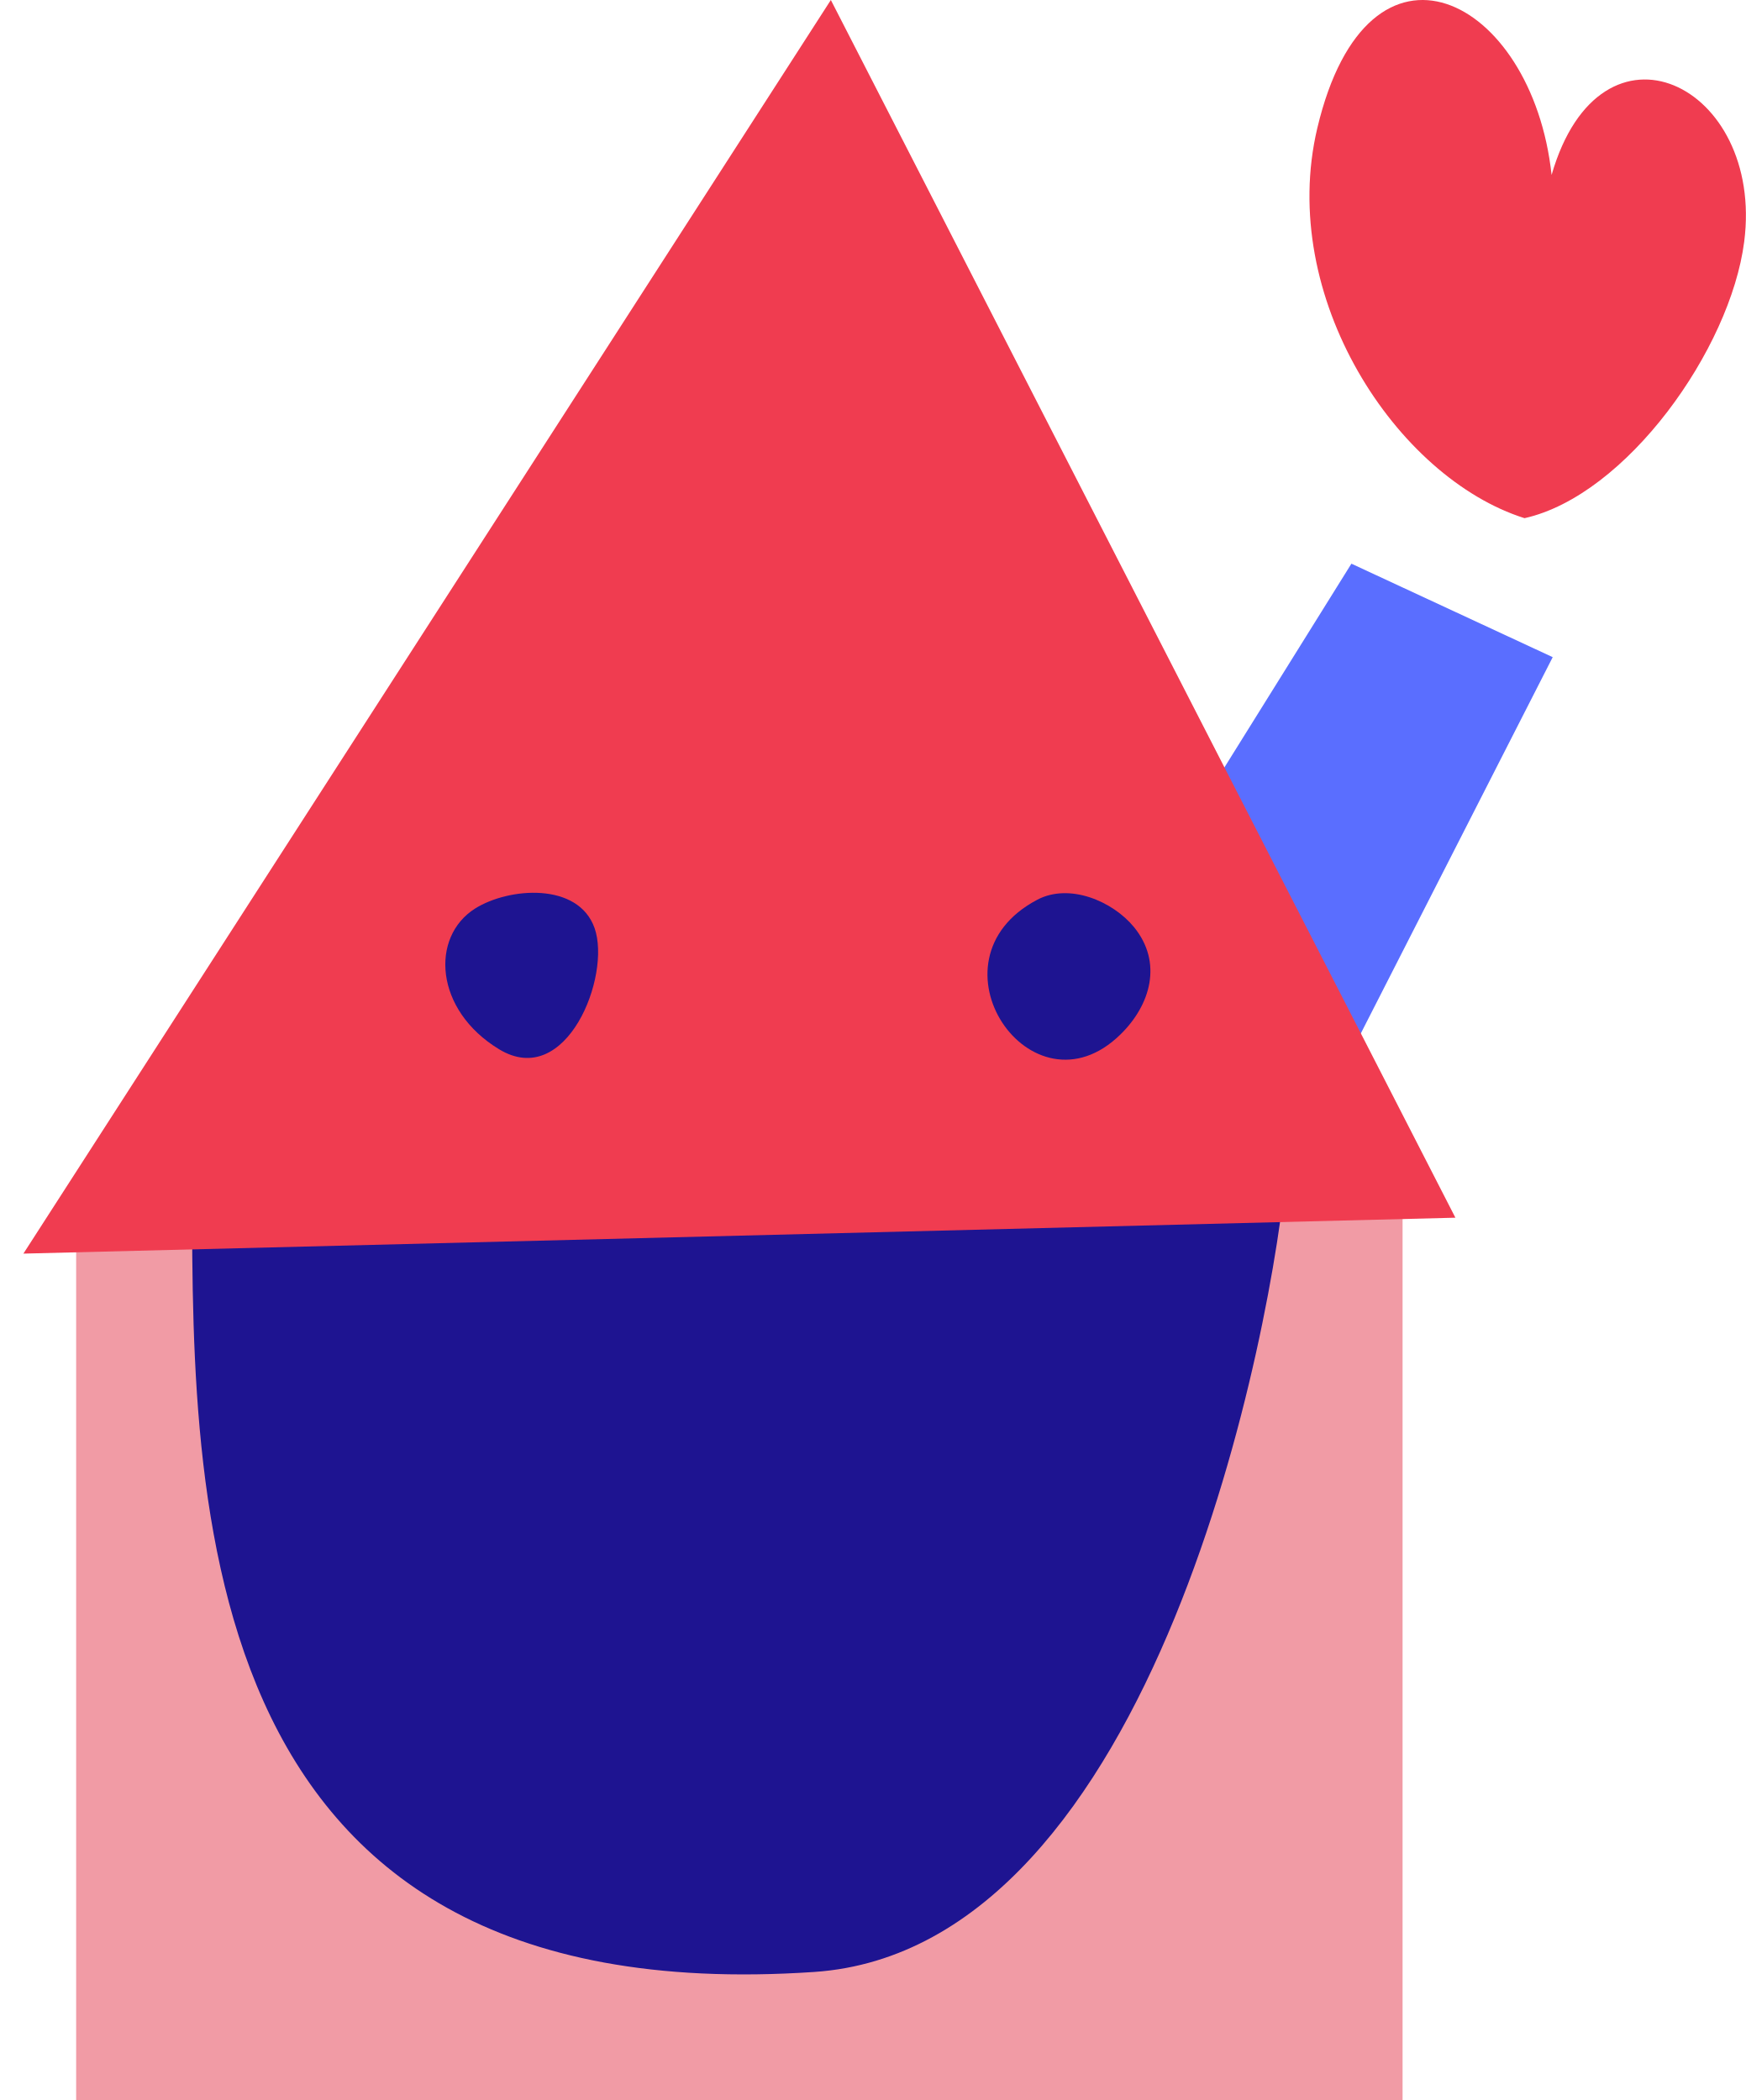
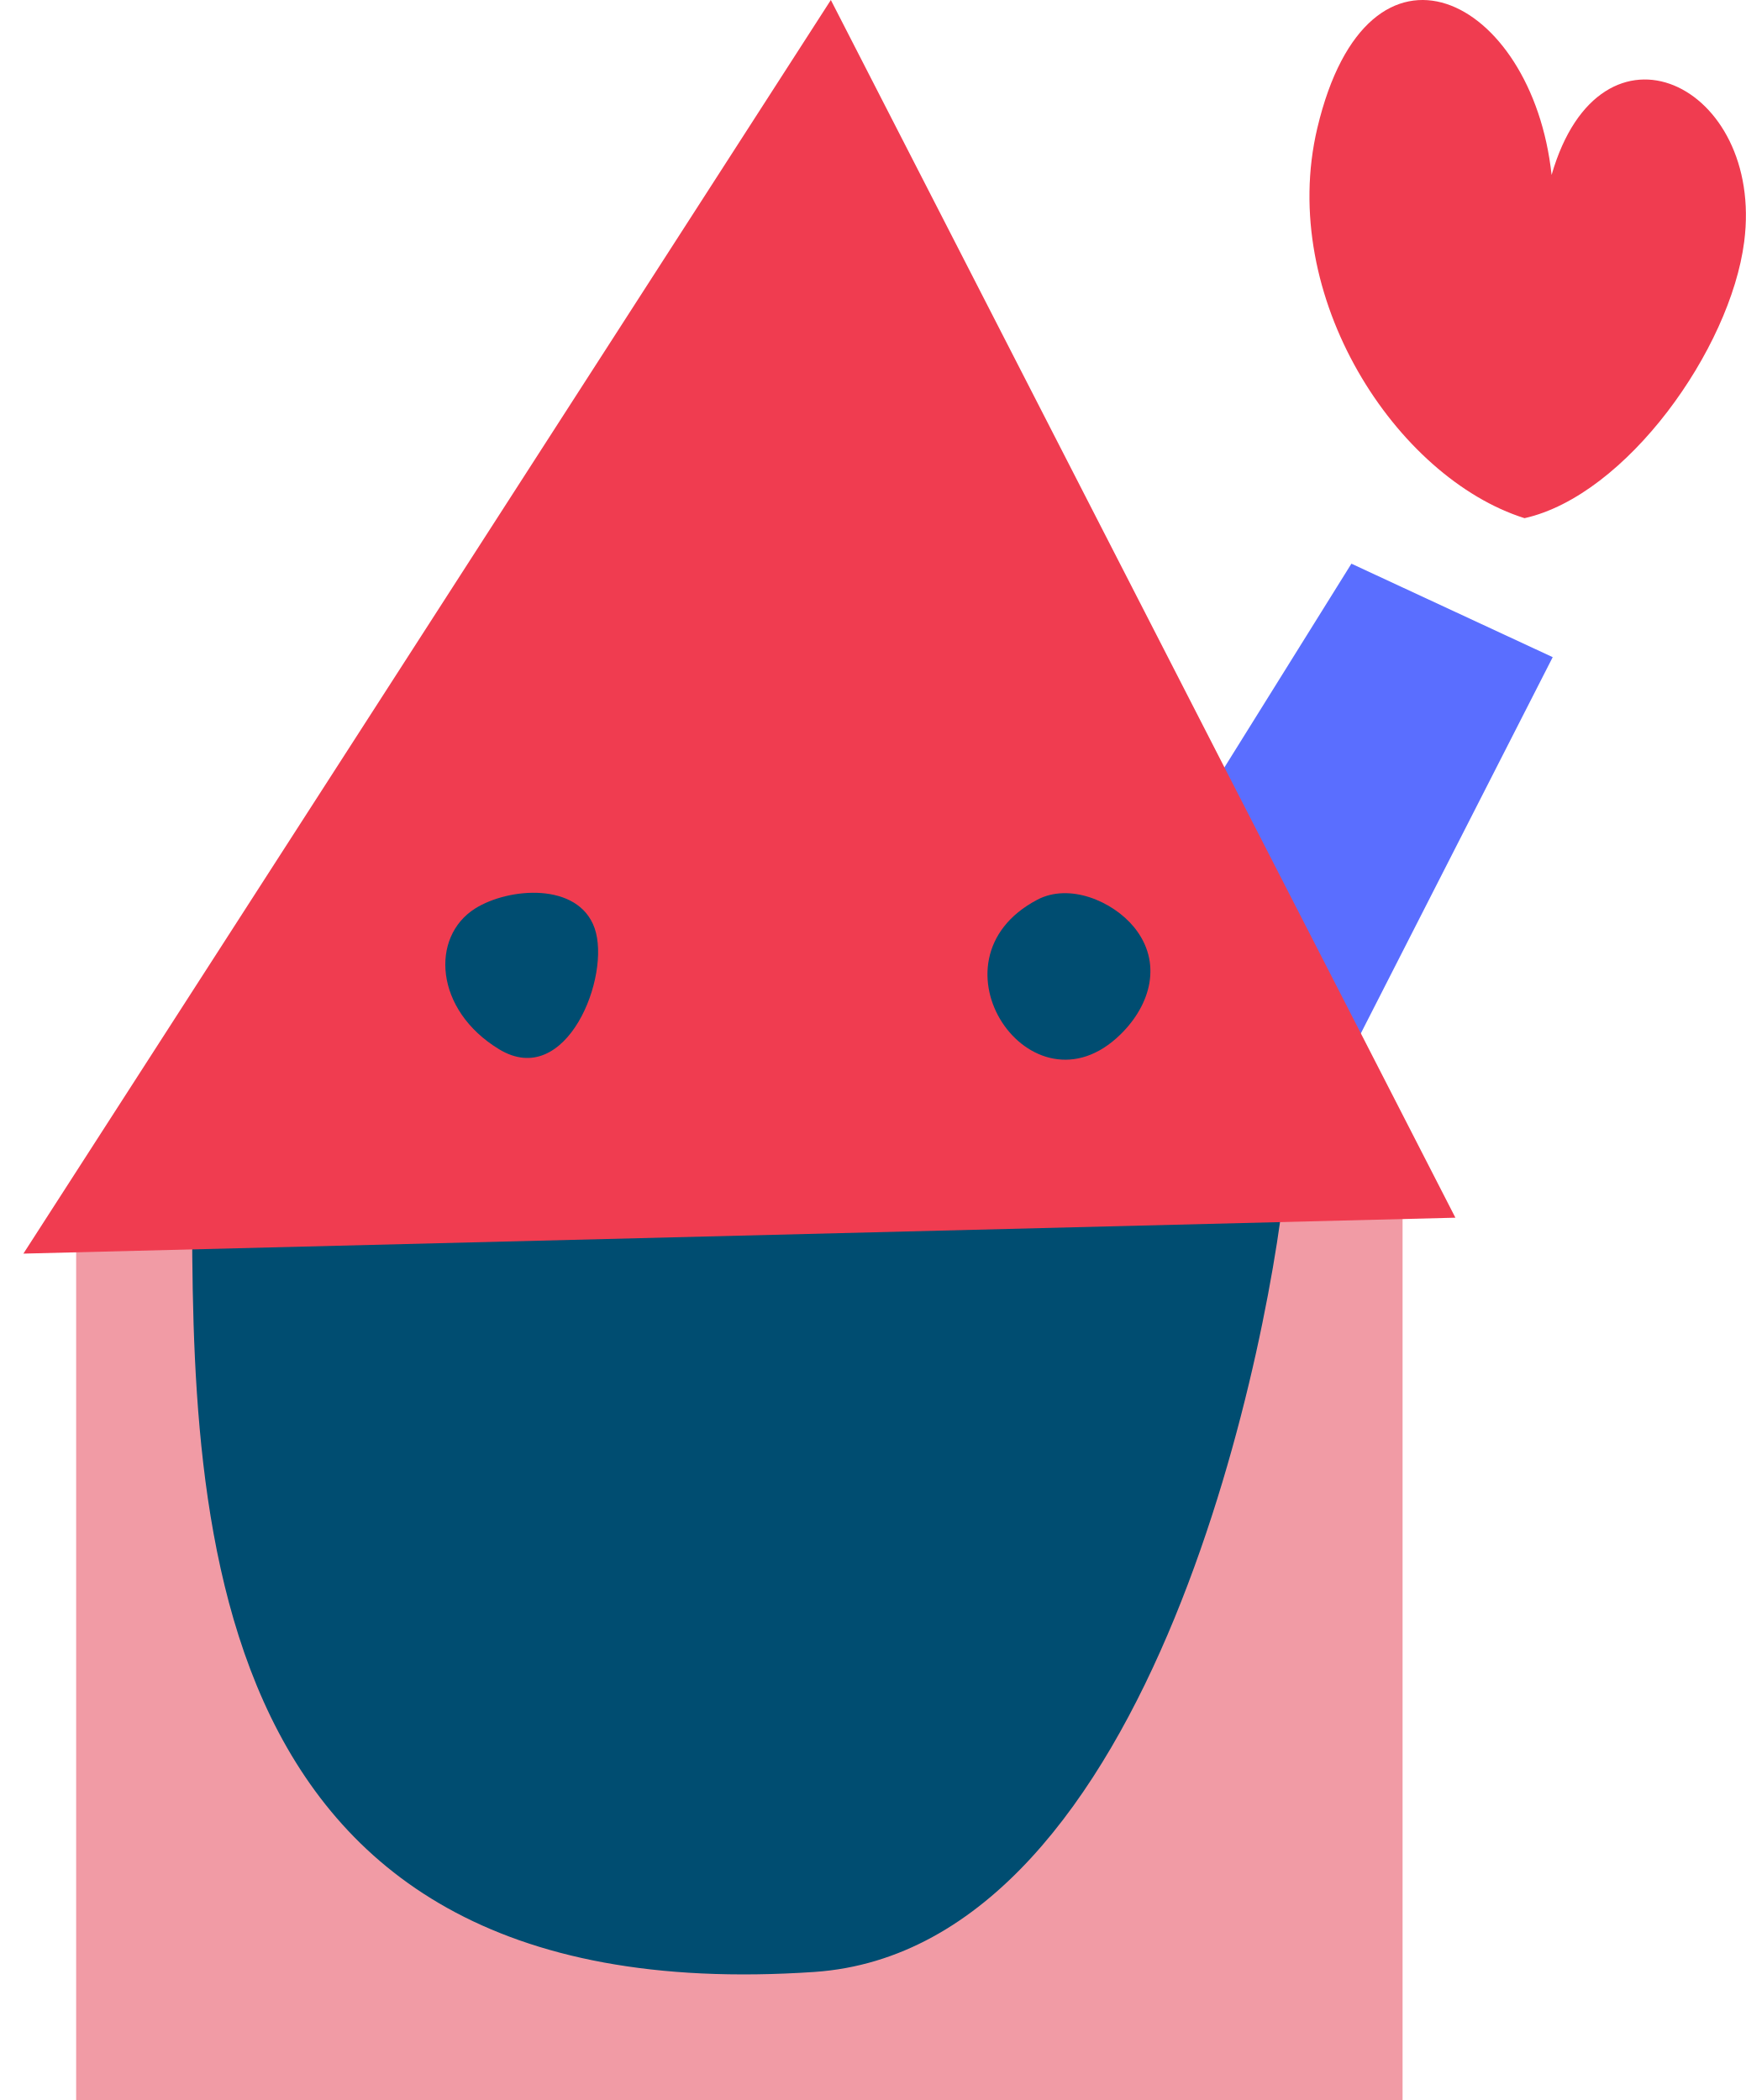
<svg xmlns="http://www.w3.org/2000/svg" width="64px" height="77px" viewBox="0 0 64 77" version="1.1">
  <g id="Market" stroke="none" stroke-width="1" fill="none" fill-rule="evenodd">
    <g id="market-home-pre-market-copy" transform="translate(-688, -530)" fill-rule="nonzero">
      <g id="Group-5" transform="translate(316, 220)">
        <g id="Icon-Smilies-04" transform="translate(372, 310)">
          <g id="Group">
            <polygon id="Path" fill="#5A6EFF" points="44.543 28.684 49.538 20.668 56.917 24.096 48.968 39.686" />
            <g id="XMLID_12_" transform="translate(2.540541, 42.58)">
              <g id="Group">
                <polygon id="Path" fill="#F19BA5" points="0.251 34.42 0.251 0.609 48.873 0.089 48.873 34.42" />
-                 <path d="M44.626,0.089 C44.179,5.859 39.88,28.87 27.307,29.725 C3.863,31.315 4.529,11.573 4.497,0.089 L44.626,0.089 Z" id="Path" fill="#1E1491" />
+                 <path d="M44.626,0.089 C44.179,5.859 39.88,28.87 27.307,29.725 C3.863,31.315 4.529,11.573 4.497,0.089 L44.626,0.089 Z" id="Path" fill="#004D71" />
              </g>
            </g>
            <polygon id="Path" fill="#F03C50" points="53.35 44.649 0.858 45.966 30.456 0" />
-             <path d="M18.294,38.472 C20.765,39.975 22.41,35.783 21.796,34.032 C21.199,32.337 18.65,32.536 17.416,33.313 C15.767,34.353 15.926,37.035 18.294,38.472 Z" id="Path" fill="#1E1491" />
-             <path d="M41.069,37.933 C42.186,36.843 42.622,35.288 41.571,33.997 C40.787,33.039 39.199,32.369 38.022,32.991 C33.789,35.221 37.813,41.116 41.069,37.933 Z" id="Path" fill="#1E1491" />
+             <path d="M18.294,38.472 C20.765,39.975 22.41,35.783 21.796,34.032 C21.199,32.337 18.65,32.536 17.416,33.313 C15.767,34.353 15.926,37.035 18.294,38.472 Z" id="Path" fill="#004D71" />
+             <path d="M41.069,37.933 C42.186,36.843 42.622,35.288 41.571,33.997 C40.787,33.039 39.199,32.369 38.022,32.991 C33.789,35.221 37.813,41.116 41.069,37.933 Z" id="Path" fill="#004D71" />
          </g>
          <path d="M55.884,19 C51.191,17.517 46.823,10.884 48.288,4.697 C50.158,-3.184 56.171,-0.137 56.876,6.415 C58.682,0.164 64.675,3.097 63.937,8.859 C63.431,12.811 59.615,18.165 55.884,19" id="Path" fill="#F03C50" />
        </g>
      </g>
    </g>
  </g>
</svg>
